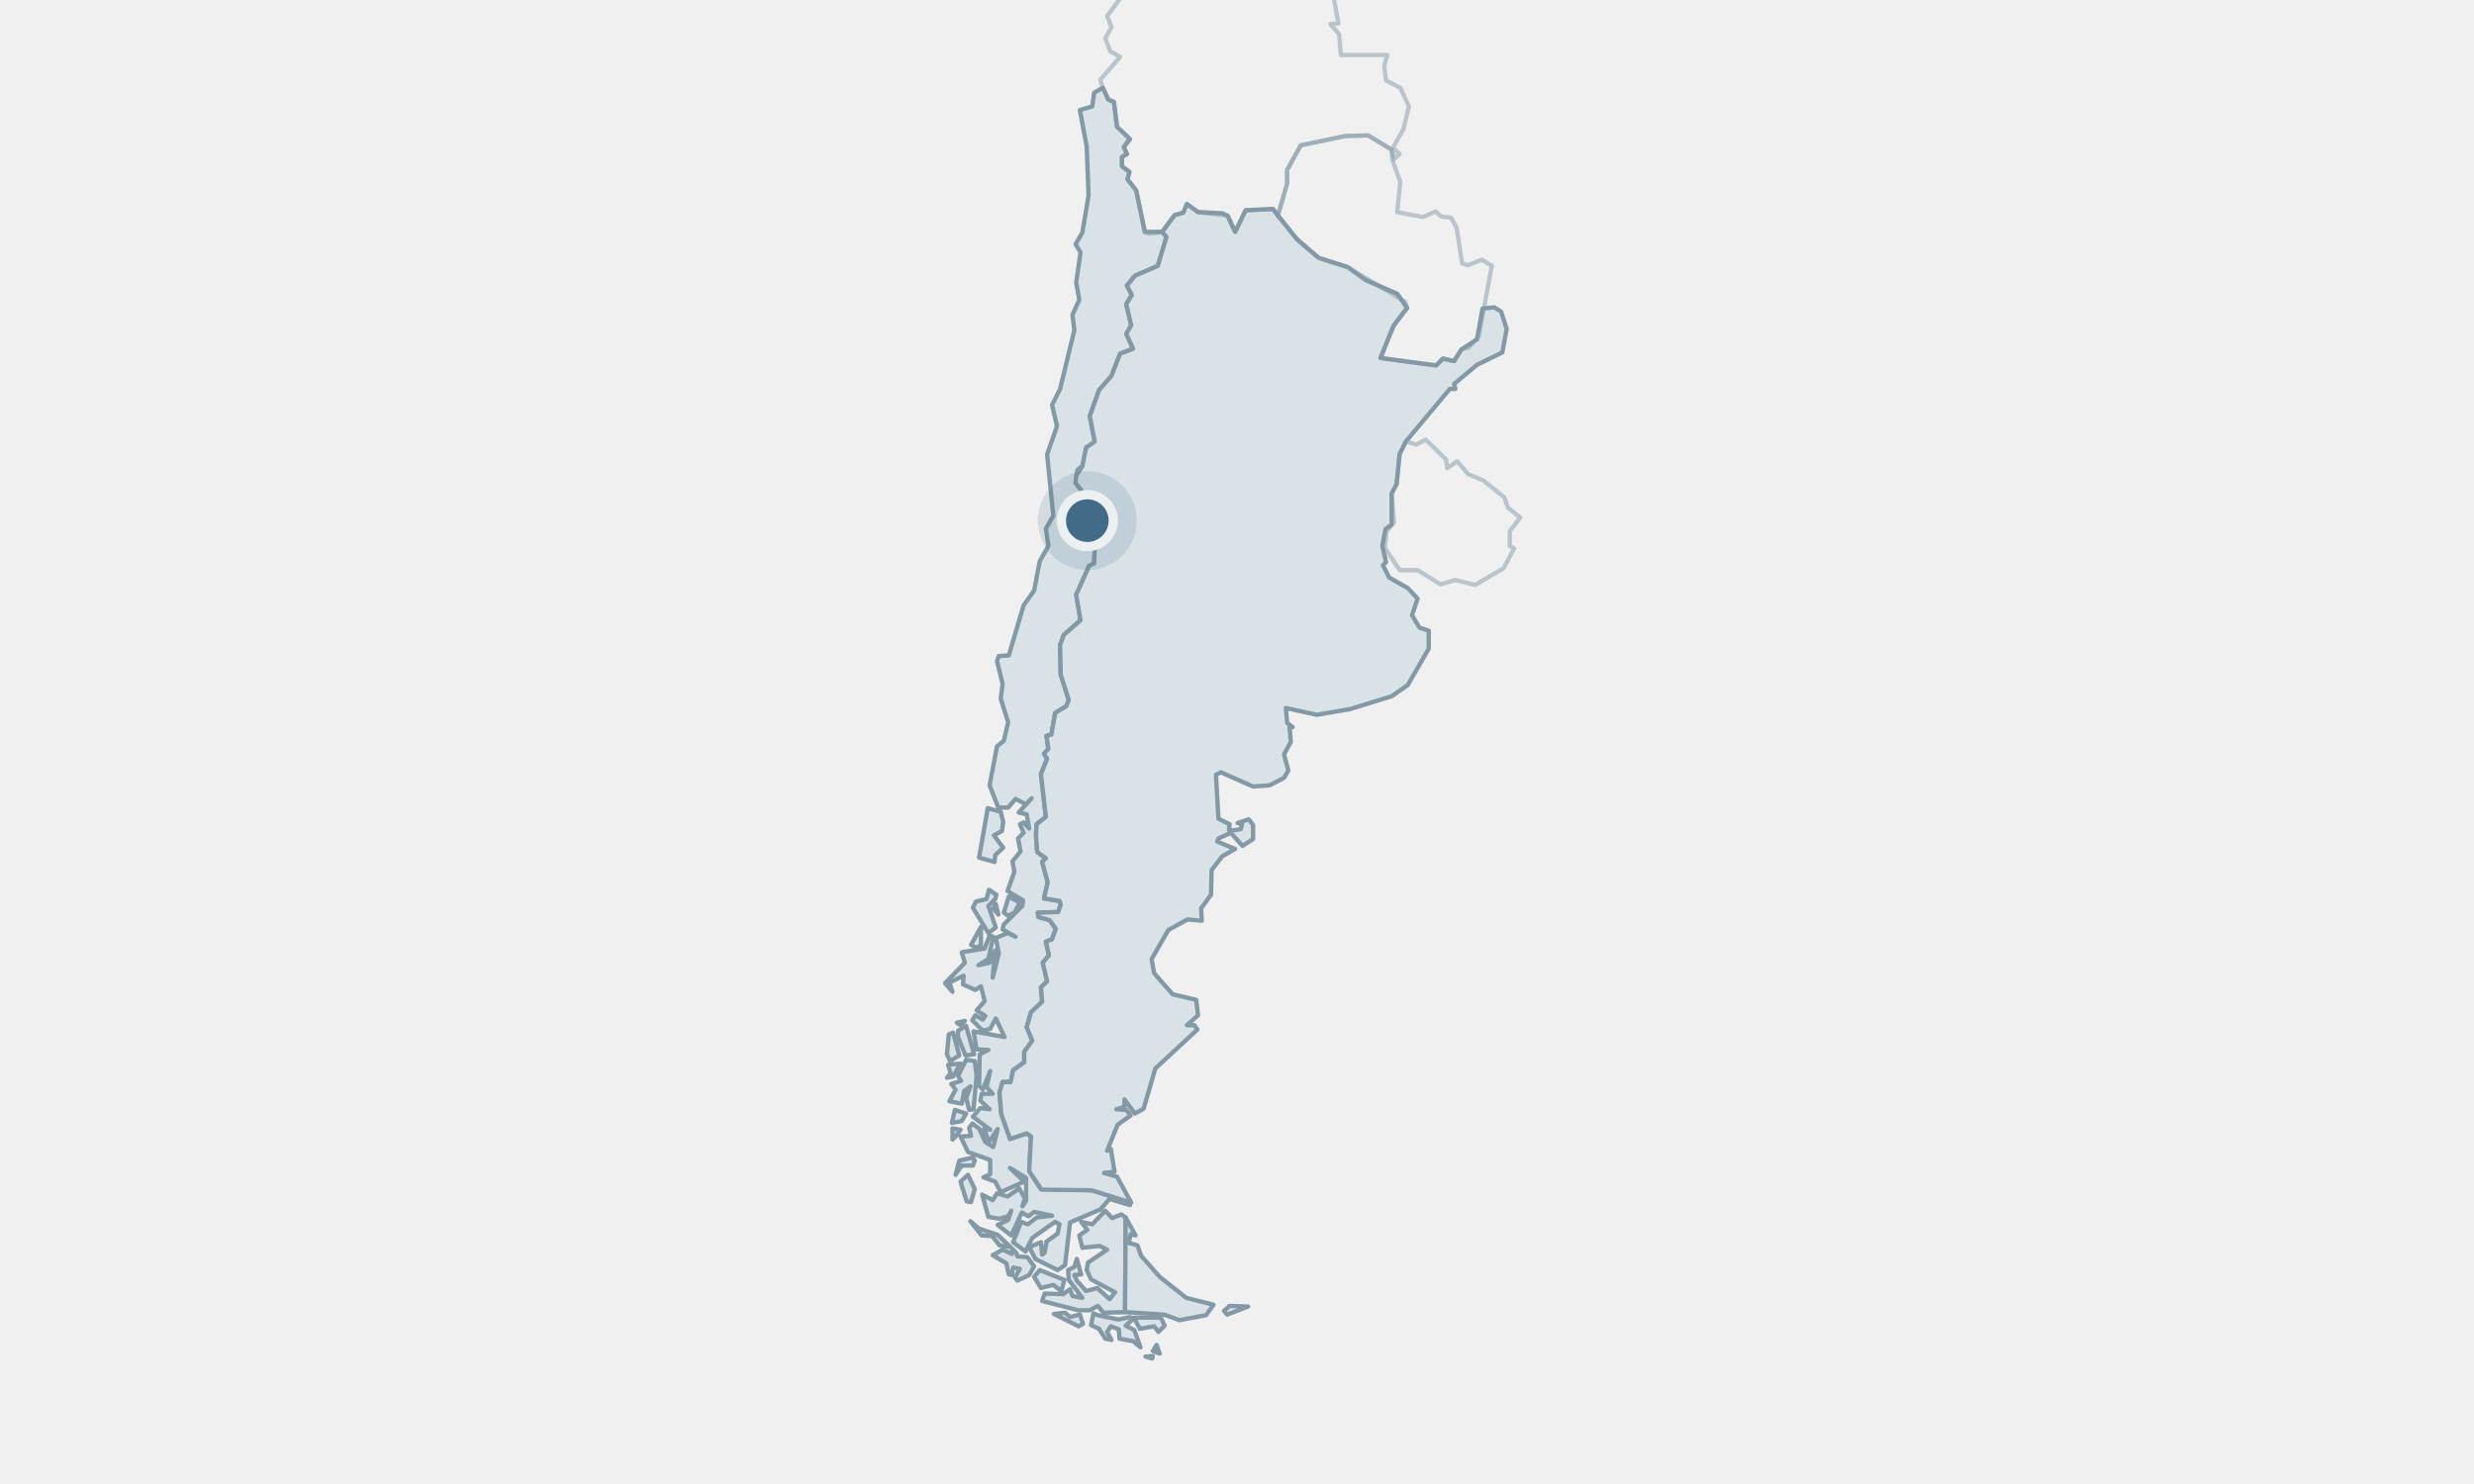
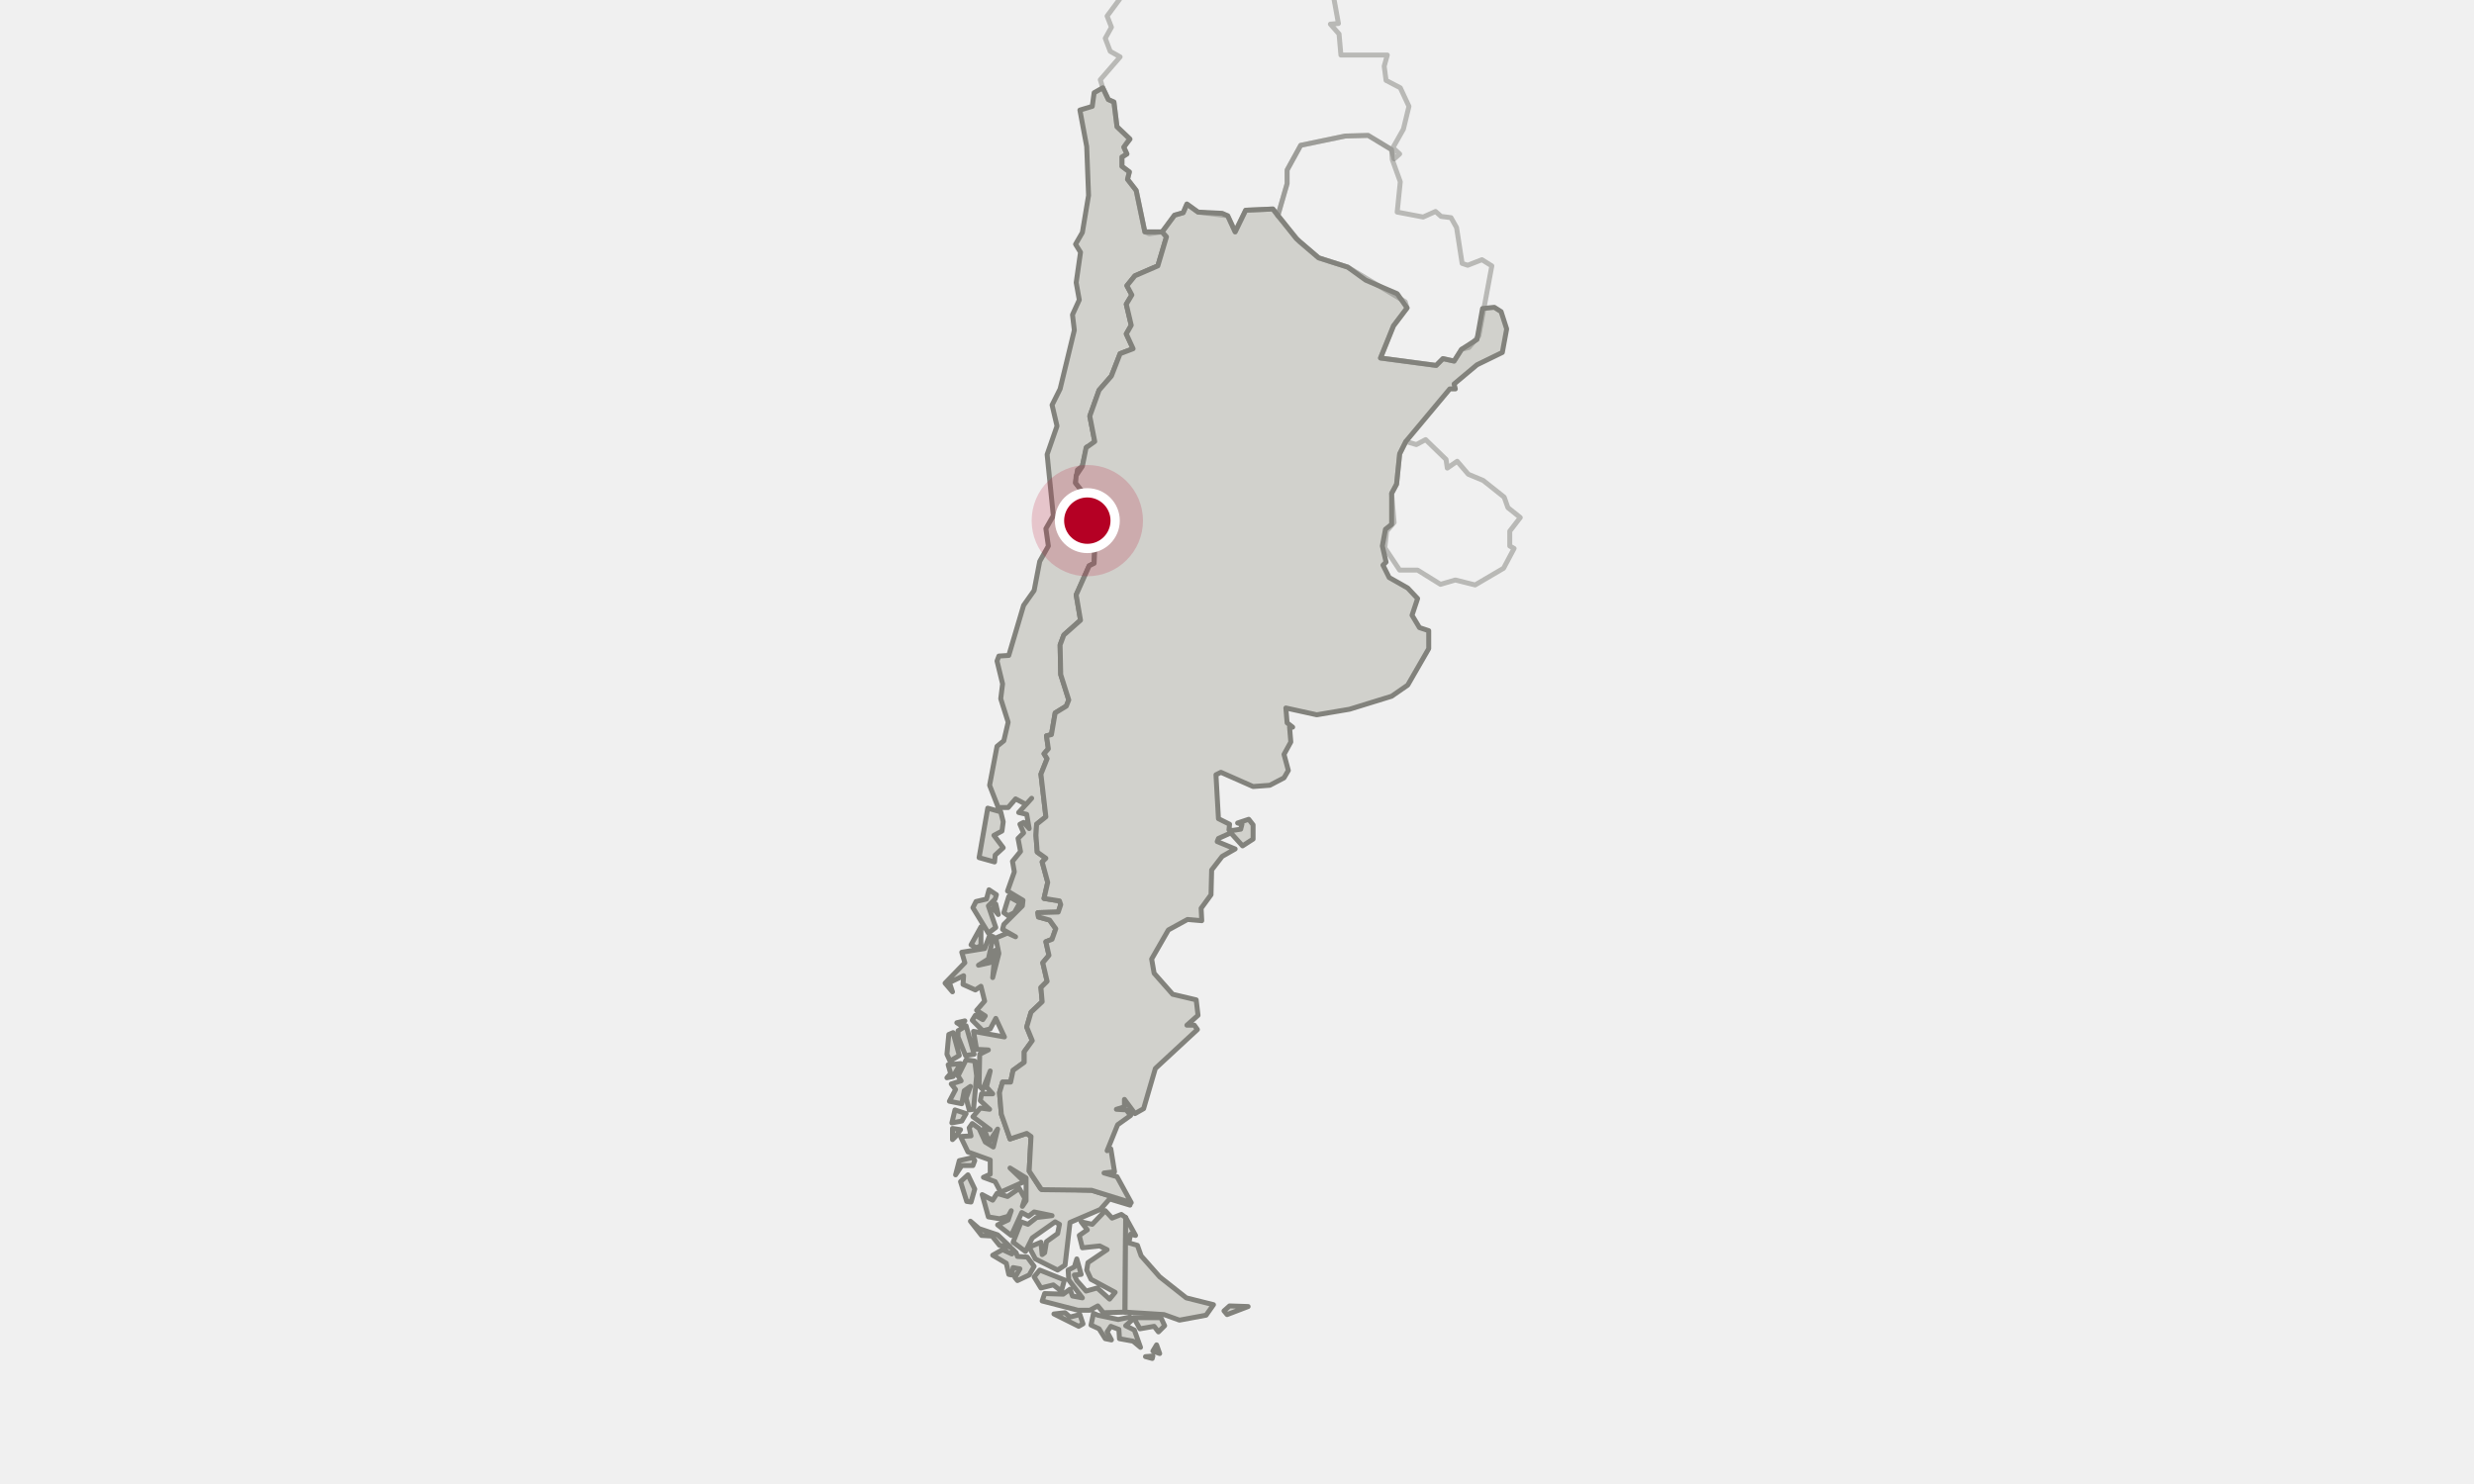
<svg xmlns="http://www.w3.org/2000/svg" width="400" height="240" viewBox="0 0 400 240">
-   <g fill="#d9e2e7" stroke="#8399a6" stroke-width=".7" stroke-linejoin="round" fill-rule="evenodd">
+   <g fill="#d1d1cc" stroke="#82827c" stroke-width=".8" stroke-linejoin="round" fill-rule="evenodd">
    <path data-country="CHL" d="M174.6,17.8 176.6,17.2 176.9,15 178.3,14.2 179.2,16.1 180.1,16.5 180.6,20.5 182.7,22.5 181.7,23.8 182.2,24.9 181.4,25.4 181.4,26.9 182.6,27.8 182.3,29 183.7,30.8 185.1,37.5 187.9,37.5 188.6,38.3 187.2,43 183.5,44.6 182.2,46.2 183,47.7 182.1,49.2 182.9,52.6 182.1,54 183.2,56.4 181.1,57.2 179.7,60.8 177.7,63.1 176.2,67.3 177,71.4 176.5,72.3 175.7,72.3 175,75.4 174.2,76 173.9,78.1 175.3,79.9 174.8,80.6 176.2,84.5 176,86 177.1,86.4 176.9,91.1 176.1,91.5 174,96.2 174.7,100.3 172,102.7 171.4,104.3 171.5,109.1 172.8,113.2 172.4,114.2 170.6,115.3 170,118.8 169.2,119 169.5,121.1 168.8,121.9 169.3,122.7 168.3,125.2 169.1,132.1 167.6,133.3 167.5,135.1 167.7,137.8 169.1,138.8 168.5,139.4 169.4,142.7 168.8,145.3 171.3,145.7 171.5,146.3 171.1,147.5 167.8,147.6 167.9,148.3 169.7,148.8 170.7,150.2 170.1,151.9 169.1,152.3 169.6,154.5 168.6,155.7 169.3,158.7 168.3,159.7 168.5,162 166.7,163.7 166,166.1 166.9,168.3 165.6,170.1 165.6,171.8 163.8,173.1 163.4,175 162.1,175 161.6,176.7 161.9,180.2 163.3,184.2 166,183.3 166.7,183.8 166.4,189.4 168.2,192.2 176.5,192.5 182.7,194.4 182.7,194.9 179.4,193.9 177.9,195.6 173,197.7 172.2,204.6 171,205.4 167.4,203.6 166.4,201.7 168.3,200.9 168.5,202.9 168.9,202.6 169.2,200.8 171,199.5 171.3,198 170.6,197.6 166.9,200.2 165.8,202.4 163.8,200.9 165.1,197.6 166.2,198 167.6,196.9 170.1,196.6 167.2,196 166.3,196.7 165.2,196.1 163.5,199.8 161.3,198.1 163,197.3 163.5,195.8 163,196.7 161.6,197.1 159.8,196.8 158.8,193.2 160.5,194.1 161.2,193 162.9,193.5 164.8,192.2 165.7,193.8 165.3,195.1 165.9,194.2 165.9,190.5 163.3,188.9 165.6,191.1 161.8,192.8 160.9,191.1 159,190.4 160.1,189.9 160.1,187.6 156.5,186.3 155.3,183.8 157,183.7 156.7,182.4 157.2,181.7 158.3,182.5 159.3,184.7 160.6,185.5 161.3,182.6 159.9,184.7 159.1,182.5 160.1,182.7 157.3,180.6 158.5,179.2 160,179.4 158.5,178 158.7,176.9 160.5,176.9 159.5,175.8 160.1,173.2 158.9,176.2 158.3,175.6 158.4,170.5 159.8,169.8 157.9,169.7 157.4,166.8 162.4,167.7 161,164.7 160.1,166.4 158.9,166.7 157.2,165 157.7,164.2 158.9,164.9 159.3,164.3 157.9,163.4 159.2,161.9 158.6,159.5 157.7,160.1 155.7,159.2 155.8,157.8 153.5,158.9 154,160.4 152.8,159 156,155.7 155.5,154 159.2,153.4 160,151.3 160.6,151.5 159.8,155.1 158.2,156.1 160,155.7 160.9,153.7 160.5,158.1 161.5,154.2 161,151.7 162.9,150.9 164.2,151.5 162.1,150.3 162.3,149.5 165.3,146.5 165.4,145.6 162.9,144.1 164,141 163.7,139.3 165,137.7 164.6,135.6 165.5,134.7 164.9,133.3 165.5,133 166.4,134 166,131.7 164.7,131.4 166.8,129.1 165.9,130.1 164.2,129.2 163,130.6 161.4,130.6 160,127 161.2,120.7 162.3,119.8 163,116.8 161.8,113 162.1,110.6 161.2,106.9 161.5,106.1 163.1,106 165.5,97.9 167.2,95.5 168.1,90.8 169.5,88.3 169.1,85.5 170.3,83.4 169.3,73.5 170.9,68.9 170.1,65.5 171.4,62.9 173.7,53.4 173.4,50.9 174.5,48.5 174,45.7 174.7,40.8 173.9,39.5 175,37.6 176,31.6 175.7,23.7 174.6,17.8ZM182,196.9 181.9,212.2 178.4,212.3 177.5,211.2 176.2,211.9 174.3,211.9 168.5,210.4 168.9,209.2 171.9,209.3 173,208.5 173.4,209.6 175,209.9 172.8,207 172.7,205.4 173.7,204.9 174.1,203.6 174.8,206.1 173.7,206.2 174.1,207.1 175.6,208.8 177.4,208.3 179.4,210.1 180.3,209 176.4,206.9 175.7,205.4 175.9,204.2 179,202.1 177.8,201.5 175,201.8 174.5,199.8 175.8,198.9 174.8,197.6 176.6,198 178.7,195.8 179.8,197 181.3,196.4 182,196.9ZM188.3,214.4 187.3,215.4 186.6,214.5 184.3,214.9 183.3,213.1 187.7,213.1 188.3,214.4ZM160.8,139.4 158.3,138.7 159.7,130.7 161.8,131.3 162.2,132.9 162,134.4 160.7,135.1 162.2,137.1 160.9,138.3 160.8,139.4ZM157.9,174 157.4,179.4 156.7,179.5 156.2,177.6 156.9,175.7 155.9,176.4 155.5,178.5 153.5,178.1 154.5,176.2 153.8,175.3 155.4,174.8 154.9,174 156.2,171.4 157.6,171.6 157.9,174ZM153.6,171.6 153.1,170.5 153.4,167.3 154.1,167 155.1,170.7 153.6,171.6ZM158.3,198.7 161.3,199.7 163.4,201.7 161.6,201.4 160.4,199.9 158.7,199.8 156.9,197.5 158.3,198.7ZM157.5,170.5 156.1,170.7 154.9,167.7 154.9,166.7 156.2,165.9 157.5,170.5ZM164.3,202.6 164.5,203.2 166.1,203.3 167.2,204.8 166.4,206.2 164.5,207.1 164.1,206.6 164.9,205.2 163.8,205 163.6,206.2 163.1,206.1 162.7,204.3 160.5,203 162.1,202.1 163.6,202.8 163.7,202 164.3,202.6ZM156.5,190 157.6,192.3 157,194.4 156.3,194.3 155.3,191.1 156.5,190ZM177.5,212.7 180.8,213.4 182.7,213 182.9,213.6 182,214.4 183.4,215.1 184.4,217.9 183.2,216.9 181,216.5 180.9,215 179.6,214.5 179,215.4 179.7,216.7 178.7,216.5 177.7,214.9 176.4,214.3 176.8,212.4 177.5,212.7ZM170.6,206.4 172.1,207 171.6,208.8 170.3,207.8 168.3,208.3 167.2,206.5 168.1,205.4 170.6,206.4ZM160.9,145.4 159.8,146.5 161,150 159.8,150.9 157.3,146.8 157.8,145.8 159.5,145.4 159.9,143.9 161.1,144.7 160.9,145.4ZM164,147.6 163,148.1 162.3,147.6 163.1,145 164.9,146 164,147.6ZM154.5,183.8 154,184.3 154,182.5 155.3,182.7 154.5,183.8ZM155.3,172 154.1,174.1 153.1,174.3 153.7,173.6 153.3,172.2 155.3,172ZM155.3,165.8 154.7,165.4 156,165.1 155.3,165.8ZM161.4,147.9 160.6,146.9 161,146.2 161.4,147.9ZM157.6,187.7 157.3,188.5 155.5,188.5 154.5,190 155.1,187.7 157.3,187.2 157.6,187.7ZM155.5,181.3 153.9,181.6 154.4,179.5 156.2,180.1 155.5,181.3ZM158.6,152.9 157.9,153.3 157,152.8 158.6,149.9 158.6,152.9ZM186.3,219.7 185.2,219.4 186.4,219.3 186.3,219.7ZM172.2,212.3 173,213 174.6,212.6 175.1,214.1 174.4,214.5 170.4,212.5 172.2,212.3ZM187.5,218.9 186.4,218.5 187,217.5 187.5,218.9Z" />
    <path data-country="ARG" d="M227.3,71.4 226.3,73.4 225.8,78.3 225,79.8 225,84.8 224,85.6 223.5,88.3 224.1,90.9 223.6,91.4 224.6,93.4 227.6,95.1 229.2,96.8 228.3,99.5 229.5,101.5 231,102 231,104.9 227.6,110.8 225,112.6 218.2,114.7 212.9,115.6 207.9,114.5 208.1,116.9 209,117.6 208.5,117.6 208.7,120 207.6,122 208.3,124.6 207.6,125.8 205.3,127 202.6,127.2 197.4,124.9 196.6,125.3 197,132.4 198.8,133.3 198.7,134.2 199.3,134.3 200.6,134.1 200.8,133.3 200.1,133.1 201.9,132.5 202.6,133.4 202.6,135.7 200.9,136.8 199,134.7 197,135.6 196.8,136.1 199.7,137.3 197.6,138.5 195.9,140.7 195.8,144.7 194.2,146.9 194.3,148.9 192,148.7 188.9,150.4 186.2,155.1 186.6,157.4 189.6,160.8 193.4,161.7 193.7,164.2 191.9,165.8 193.1,165.8 193.6,166.5 186.8,172.8 184.9,179.3 183.5,180.1 181.8,177.8 181.8,179 180.5,179.4 182.1,179.5 182.8,180.4 180.7,181.9 179,186.1 179.6,185.8 180.2,189.5 178.5,189.7 180.6,190.3 182.9,194.5 176.5,192.5 168.4,192.4 166.4,189.4 166.7,183.8 166,183.3 163.3,184.2 161.9,180.2 161.6,176.7 162.1,175 163.4,175 163.8,173.1 165.6,171.8 165.6,170.1 166.9,168.3 166,166.1 166.7,163.7 168.5,162 168.3,159.7 169.3,158.7 168.6,155.7 169.6,154.5 169.1,152.3 170.1,151.9 170.7,150.2 169.7,148.8 167.9,148.3 167.8,147.6 171.1,147.5 171.5,146.3 171.3,145.7 168.8,145.3 169.4,142.7 168.5,139.4 169.1,138.8 167.7,137.8 167.5,135.1 167.6,133.3 169.1,132.1 168.3,125.2 169.3,122.7 168.8,121.9 169.5,121.1 169.2,119 170,118.8 170.6,115.3 172.4,114.2 172.8,113.2 171.5,109.1 171.4,104.3 172,102.7 174.7,100.3 174,96.2 176.1,91.5 176.9,91.1 177.1,86.4 176,86 176.2,84.5 174.9,81 175.3,79.9 173.9,78.1 174,76.9 175,75.4 175.6,72.4 177,71.4 176.2,67.3 177.7,63.1 179.7,60.8 181.1,57.2 183.2,56.4 182.1,54 182.9,52.6 182.1,49.2 183,47.7 182.2,46.2 183.5,44.6 187.2,43 188.6,38.3 187.9,37.5 189.9,34.8 191.3,34.4 191.9,33 193.7,34.3 197.6,34.5 198.5,34.9 199.7,37.5 201.4,34 205.8,33.8 209.6,38.6 213.2,41.7 217.9,43.2 220.8,45.3 225.9,47.5 227.5,49.8 225.3,52.7 223.2,57.9 232.2,59.1 233.3,58 235.1,58.4 236.3,56.5 238.8,54.9 239.7,49.9 241.6,49.7 242.7,50.4 243.6,53.2 242.9,57 238.8,59 235.1,62.1 235.3,62.9 234.4,62.9 227.3,71.4ZM181.9,212.2 182,196.9 183.6,199.8 182.8,199.6 182.5,201 183.9,201.4 184.5,203.1 187.5,206.5 191.8,209.9 196.2,211 195,212.7 190.7,213.5 188.2,212.6 181.9,212.2ZM198.8,211.2 201.8,211.3 198.4,212.6 197.9,212 198.8,211.2Z" />
    <path data-country="BOL" fill="none" opacity=".5" d="M178.3,14.2 177.9,12.9 181.1,9.2 179.5,8.3 178.7,6.2 179.7,4.4 179,2.6 181,-0.1 180.1,-2.2 180.5,-5.6 181.7,-7.2 178.1,-13.7 182,-13 190.4,-18.1 195.3,-18.9 195.3,-12.4 196.9,-9.4 199.3,-7.4 204.9,-6.5 206.1,-5.1 208.8,-4.4 210.1,-2.8 213.1,-3 215.4,-1.7 216.4,3.8 215.1,3.9 216.5,5.5 216.8,8.9 224.3,8.9 223.8,10.7 224.1,13 226.4,14.2 227.8,17.2 226.9,20.9 225.2,23.9 226.3,24.9 225.4,25.7 225,24.2 221.2,21.9 217.5,22 210.3,23.5 208.1,27.5 208.1,29.7 206.6,34.9 205.8,33.8 201.4,34 199.7,37.5 198.5,34.9 193.7,34.3 191.9,33 191.3,34.4 189.9,34.8 187.9,37.5 185.8,37.8 185.1,37.5 183.7,30.8 182.3,29 182.6,27.8 181.4,26.9 181.4,25.4 182.2,24.9 181.7,23.8 182.6,22.4 180.6,20.5 180.1,16.5 179.2,16.1 178.3,14.2Z" />
    <path data-country="PRY" fill="none" opacity=".5" d="M225.1,25.8 226.4,29.4 225.9,34.3 230.1,35.1 232.1,34.2 233,35 234.6,35.2 235.5,36.8 236.4,42.6 237.3,42.9 239.6,42 241.2,43 239.1,54.3 237.5,56.2 236.3,56.5 235.1,58.4 233.3,58 232.2,59.1 223.2,57.9 225.3,52.7 227.5,49.8 227.2,48.8 217.9,43.2 213.2,41.7 210.1,39.1 206.6,34.9 208.1,29.7 208.1,27.5 210.3,23.5 217.5,22 221.2,21.9 225,24.2 225.1,25.8Z" />
    <path data-country="URY" fill="none" opacity=".5" d="M244.8,88.7 243.1,91.9 238.5,94.6 235.3,93.8 232.9,94.5 229.2,92.2 226.3,92.2 223.9,88.6 224.2,85.9 225.4,84.5 225,79.8 225.8,78.3 226.3,73.4 227.3,71.4 229,71.9 230.5,71.1 233.8,74.3 234,75.7 235.6,74.6 237.4,76.7 239.8,77.7 243.2,80.4 243.8,82.1 245.8,83.7 244.1,85.9 244.1,88.3 244.8,88.7Z" />
  </g>
  <g data-coordinates="-70.129,-32.836">
-     <circle cx="175.8" cy="84.2" r="8" fill="#426b87" opacity=".16" />
-     <circle cx="175.8" cy="84.2" r="4.2" fill="#426b87" stroke="#edf0f1" stroke-width="1.5" />
+     <circle cx="175.8" cy="84.2" r="9" fill="#b50024" opacity=".18" />
+     <circle cx="175.8" cy="84.2" r="4.5" fill="#b50024" stroke="#fff" stroke-width="1.5" />
  </g>
</svg>
